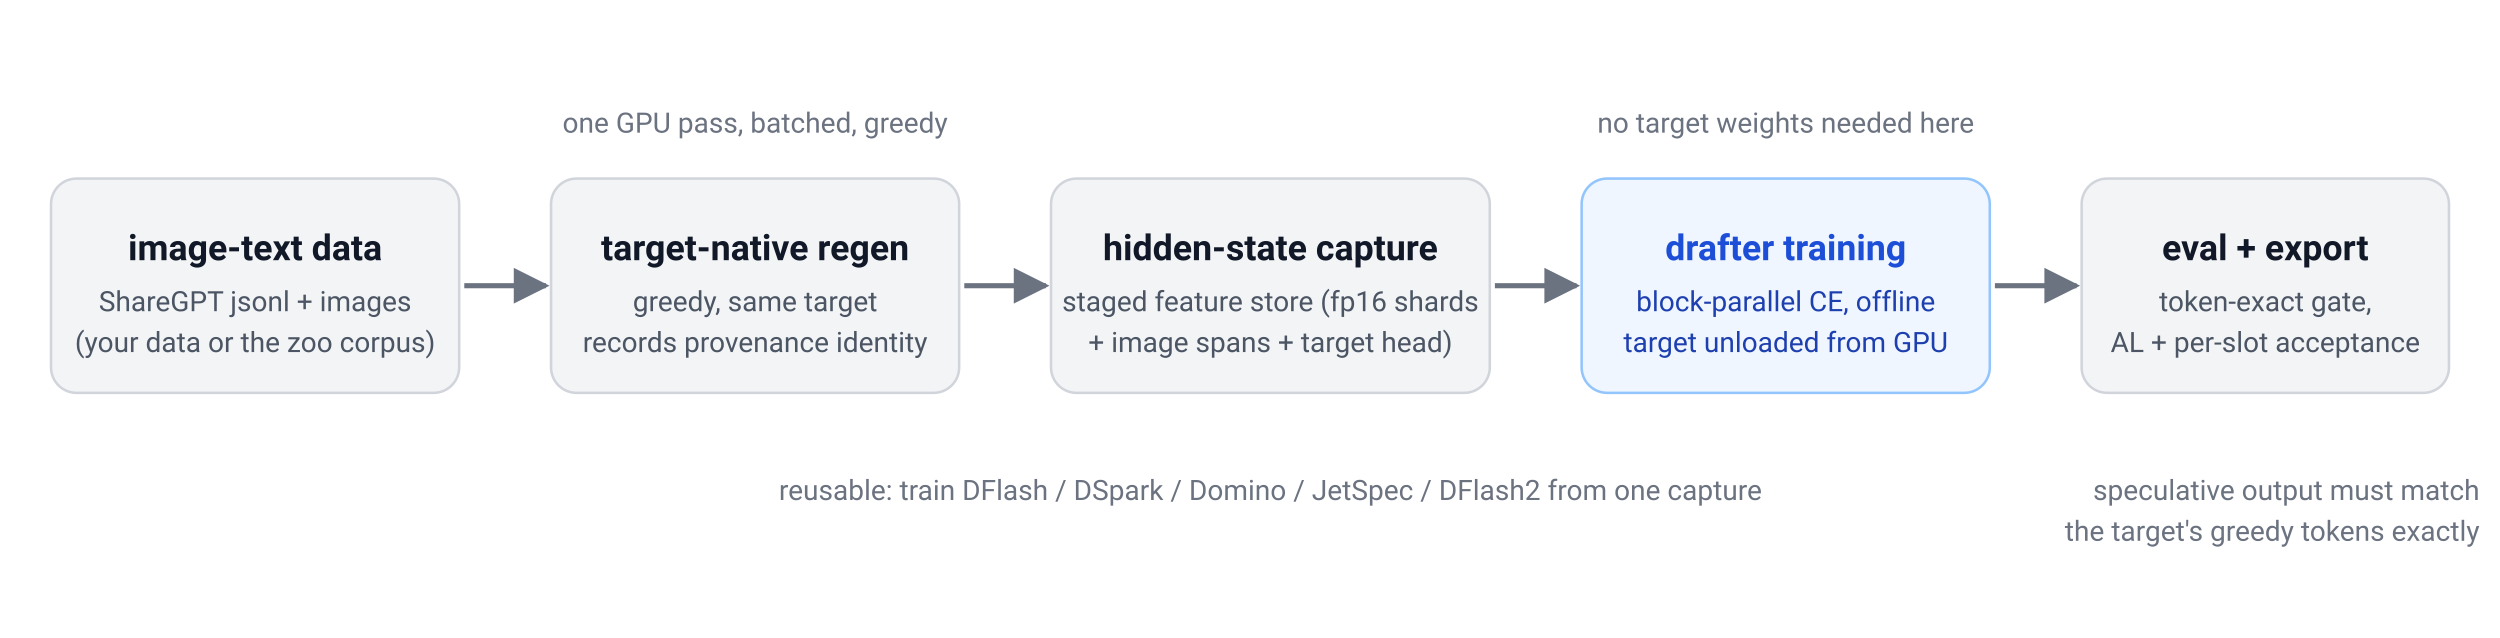
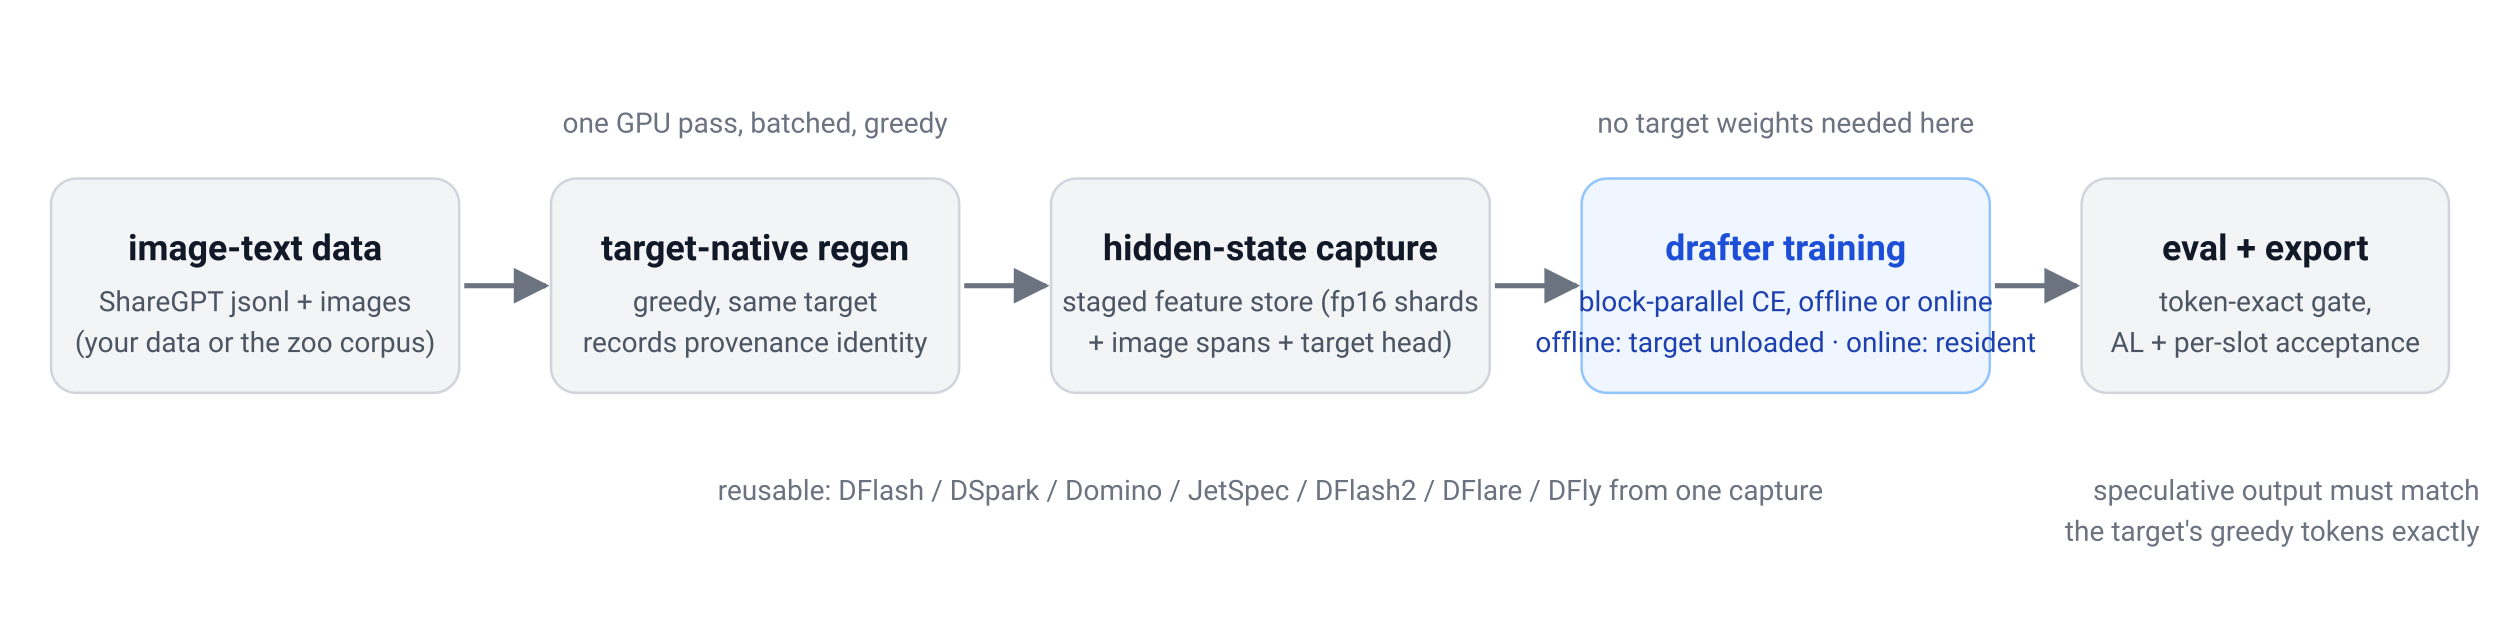
<svg xmlns="http://www.w3.org/2000/svg" viewBox="0 0 980 250" font-family="ui-sans-serif, system-ui, -apple-system, Segoe UI, Roboto, sans-serif">
  <defs>
    <marker id="arrow" viewBox="0 0 10 10" refX="9" refY="5" markerWidth="7" markerHeight="7" orient="auto-start-reverse">
      <path d="M 0 0 L 10 5 L 0 10 z" fill="#6b7280" />
    </marker>
  </defs>
  <g>
    <rect x="20" y="70" width="160" height="84" rx="10" fill="#f3f4f6" stroke="#d1d5db" />
    <text x="100" y="102" text-anchor="middle" font-size="14" font-weight="600" fill="#111827">image-text data</text>
    <text x="100" y="122" text-anchor="middle" font-size="11" fill="#4b5563">ShareGPT jsonl + images</text>
    <text x="100" y="138" text-anchor="middle" font-size="11" fill="#4b5563">(your data or the zoo corpus)</text>
  </g>
  <line x1="182" y1="112" x2="214" y2="112" stroke="#6b7280" stroke-width="2" marker-end="url(#arrow)" />
  <g>
    <rect x="216" y="70" width="160" height="84" rx="10" fill="#f3f4f6" stroke="#d1d5db" />
    <text x="296" y="102" text-anchor="middle" font-size="14" font-weight="600" fill="#111827">target-native regen</text>
    <text x="296" y="122" text-anchor="middle" font-size="11" fill="#4b5563">greedy, same target</text>
    <text x="296" y="138" text-anchor="middle" font-size="11" fill="#4b5563">records provenance identity</text>
  </g>
  <line x1="378" y1="112" x2="410" y2="112" stroke="#6b7280" stroke-width="2" marker-end="url(#arrow)" />
  <g>
    <rect x="412" y="70" width="172" height="84" rx="10" fill="#f3f4f6" stroke="#d1d5db" />
    <text x="498" y="102" text-anchor="middle" font-size="14" font-weight="600" fill="#111827">hidden-state capture</text>
    <text x="498" y="122" text-anchor="middle" font-size="11" fill="#4b5563">staged feature store (fp16 shards</text>
    <text x="498" y="138" text-anchor="middle" font-size="11" fill="#4b5563">+ image spans + target head)</text>
  </g>
  <line x1="586" y1="112" x2="618" y2="112" stroke="#6b7280" stroke-width="2" marker-end="url(#arrow)" />
  <g>
    <rect x="620" y="70" width="160" height="84" rx="10" fill="#eff6ff" stroke="#93c5fd" />
    <text x="700" y="102" text-anchor="middle" font-size="14" font-weight="600" fill="#1d4ed8">drafter training</text>
-     <text x="700" y="122" text-anchor="middle" font-size="11" fill="#1e40af">block-parallel CE, offline</text>
-     <text x="700" y="138" text-anchor="middle" font-size="11" fill="#1e40af">target unloaded from GPU</text>
+     <text x="700" y="122" text-anchor="middle" font-size="11" fill="#1e40af">block-parallel CE, offline or online</text>
+     <text x="700" y="138" text-anchor="middle" font-size="11" fill="#1e40af">offline: target unloaded · online: resident</text>
  </g>
  <line x1="782" y1="112" x2="814" y2="112" stroke="#6b7280" stroke-width="2" marker-end="url(#arrow)" />
  <g>
    <rect x="816" y="70" width="144" height="84" rx="10" fill="#f3f4f6" stroke="#d1d5db" />
    <text x="888" y="102" text-anchor="middle" font-size="14" font-weight="600" fill="#111827">eval + export</text>
    <text x="888" y="122" text-anchor="middle" font-size="11" fill="#4b5563">token-exact gate,</text>
    <text x="888" y="138" text-anchor="middle" font-size="11" fill="#4b5563">AL + per-slot acceptance</text>
  </g>
  <g font-size="11" fill="#6b7280">
    <text x="296" y="52" text-anchor="middle">one GPU pass, batched, greedy</text>
    <text x="700" y="52" text-anchor="middle">no target weights needed here</text>
-     <text x="498" y="196" text-anchor="middle">reusable: train DFlash / DSpark / Domino / JetSpec / DFlash2 from one capture</text>
+     <text x="498" y="196" text-anchor="middle">reusable: DFlash / DSpark / Domino / JetSpec / DFlash2 / DFlare / DFly from one capture</text>
    <text x="972" y="196" text-anchor="end">speculative output must match</text>
    <text x="972" y="212" text-anchor="end">the target's greedy tokens exactly</text>
  </g>
</svg>
